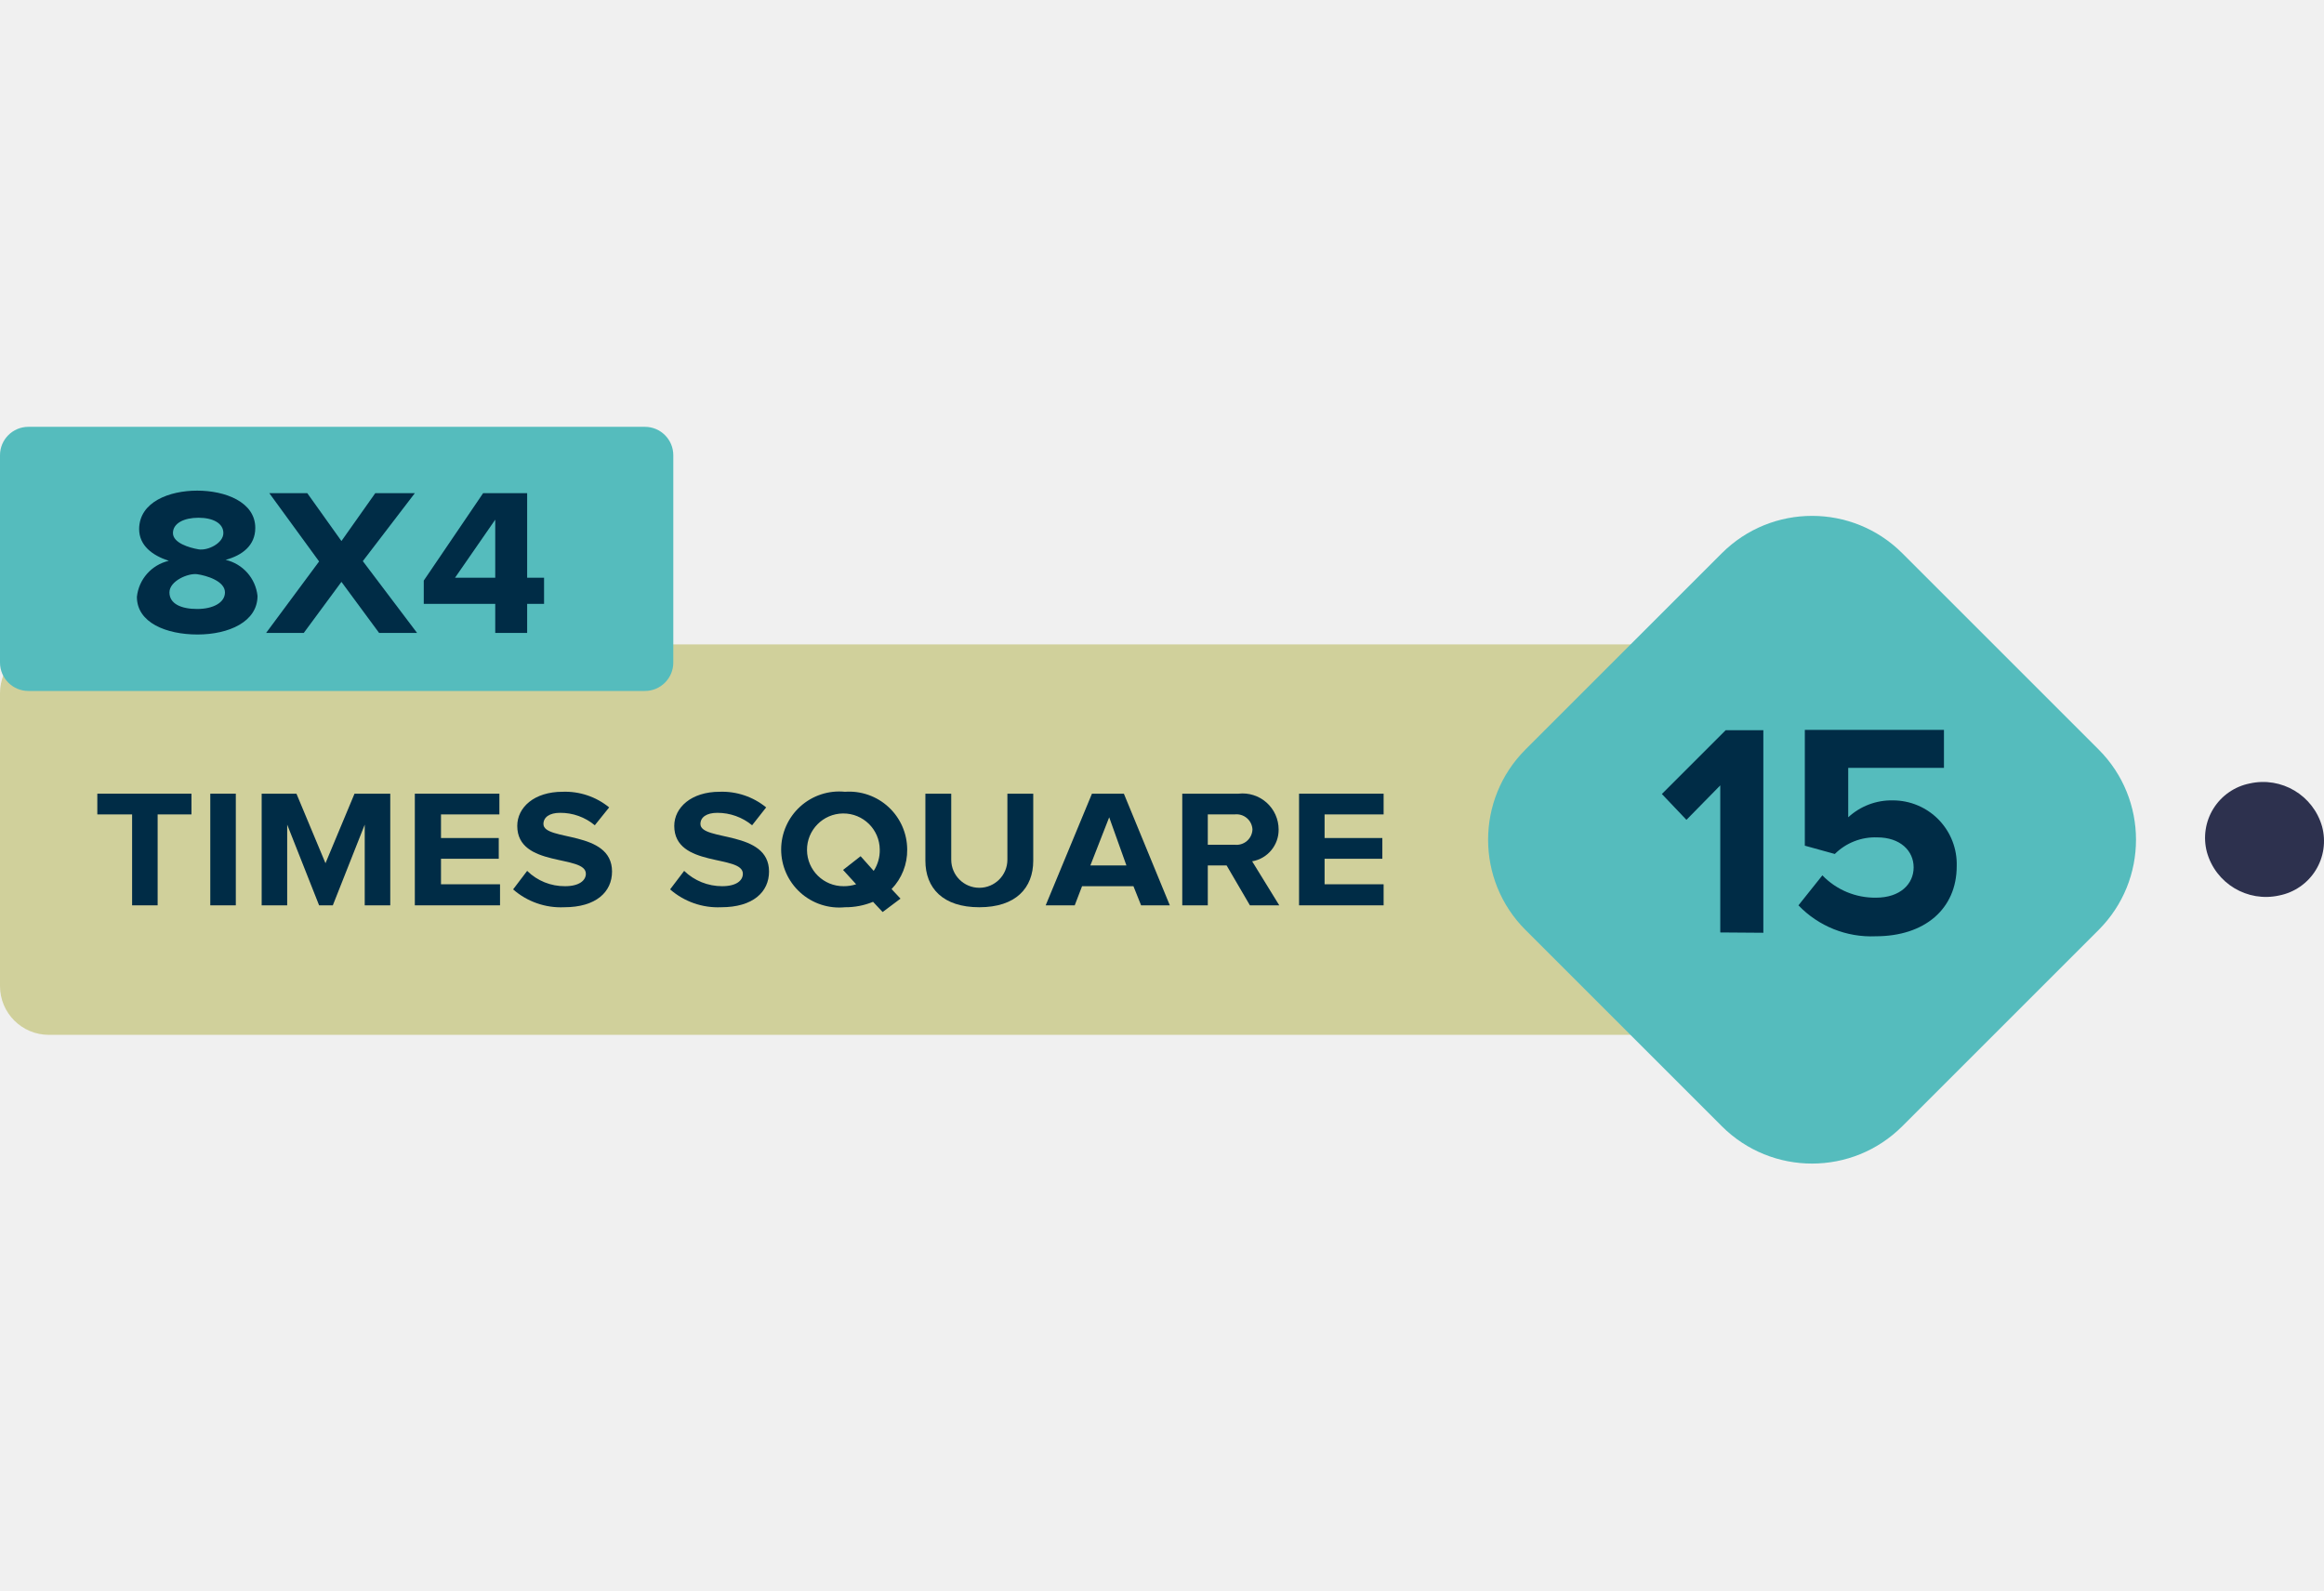
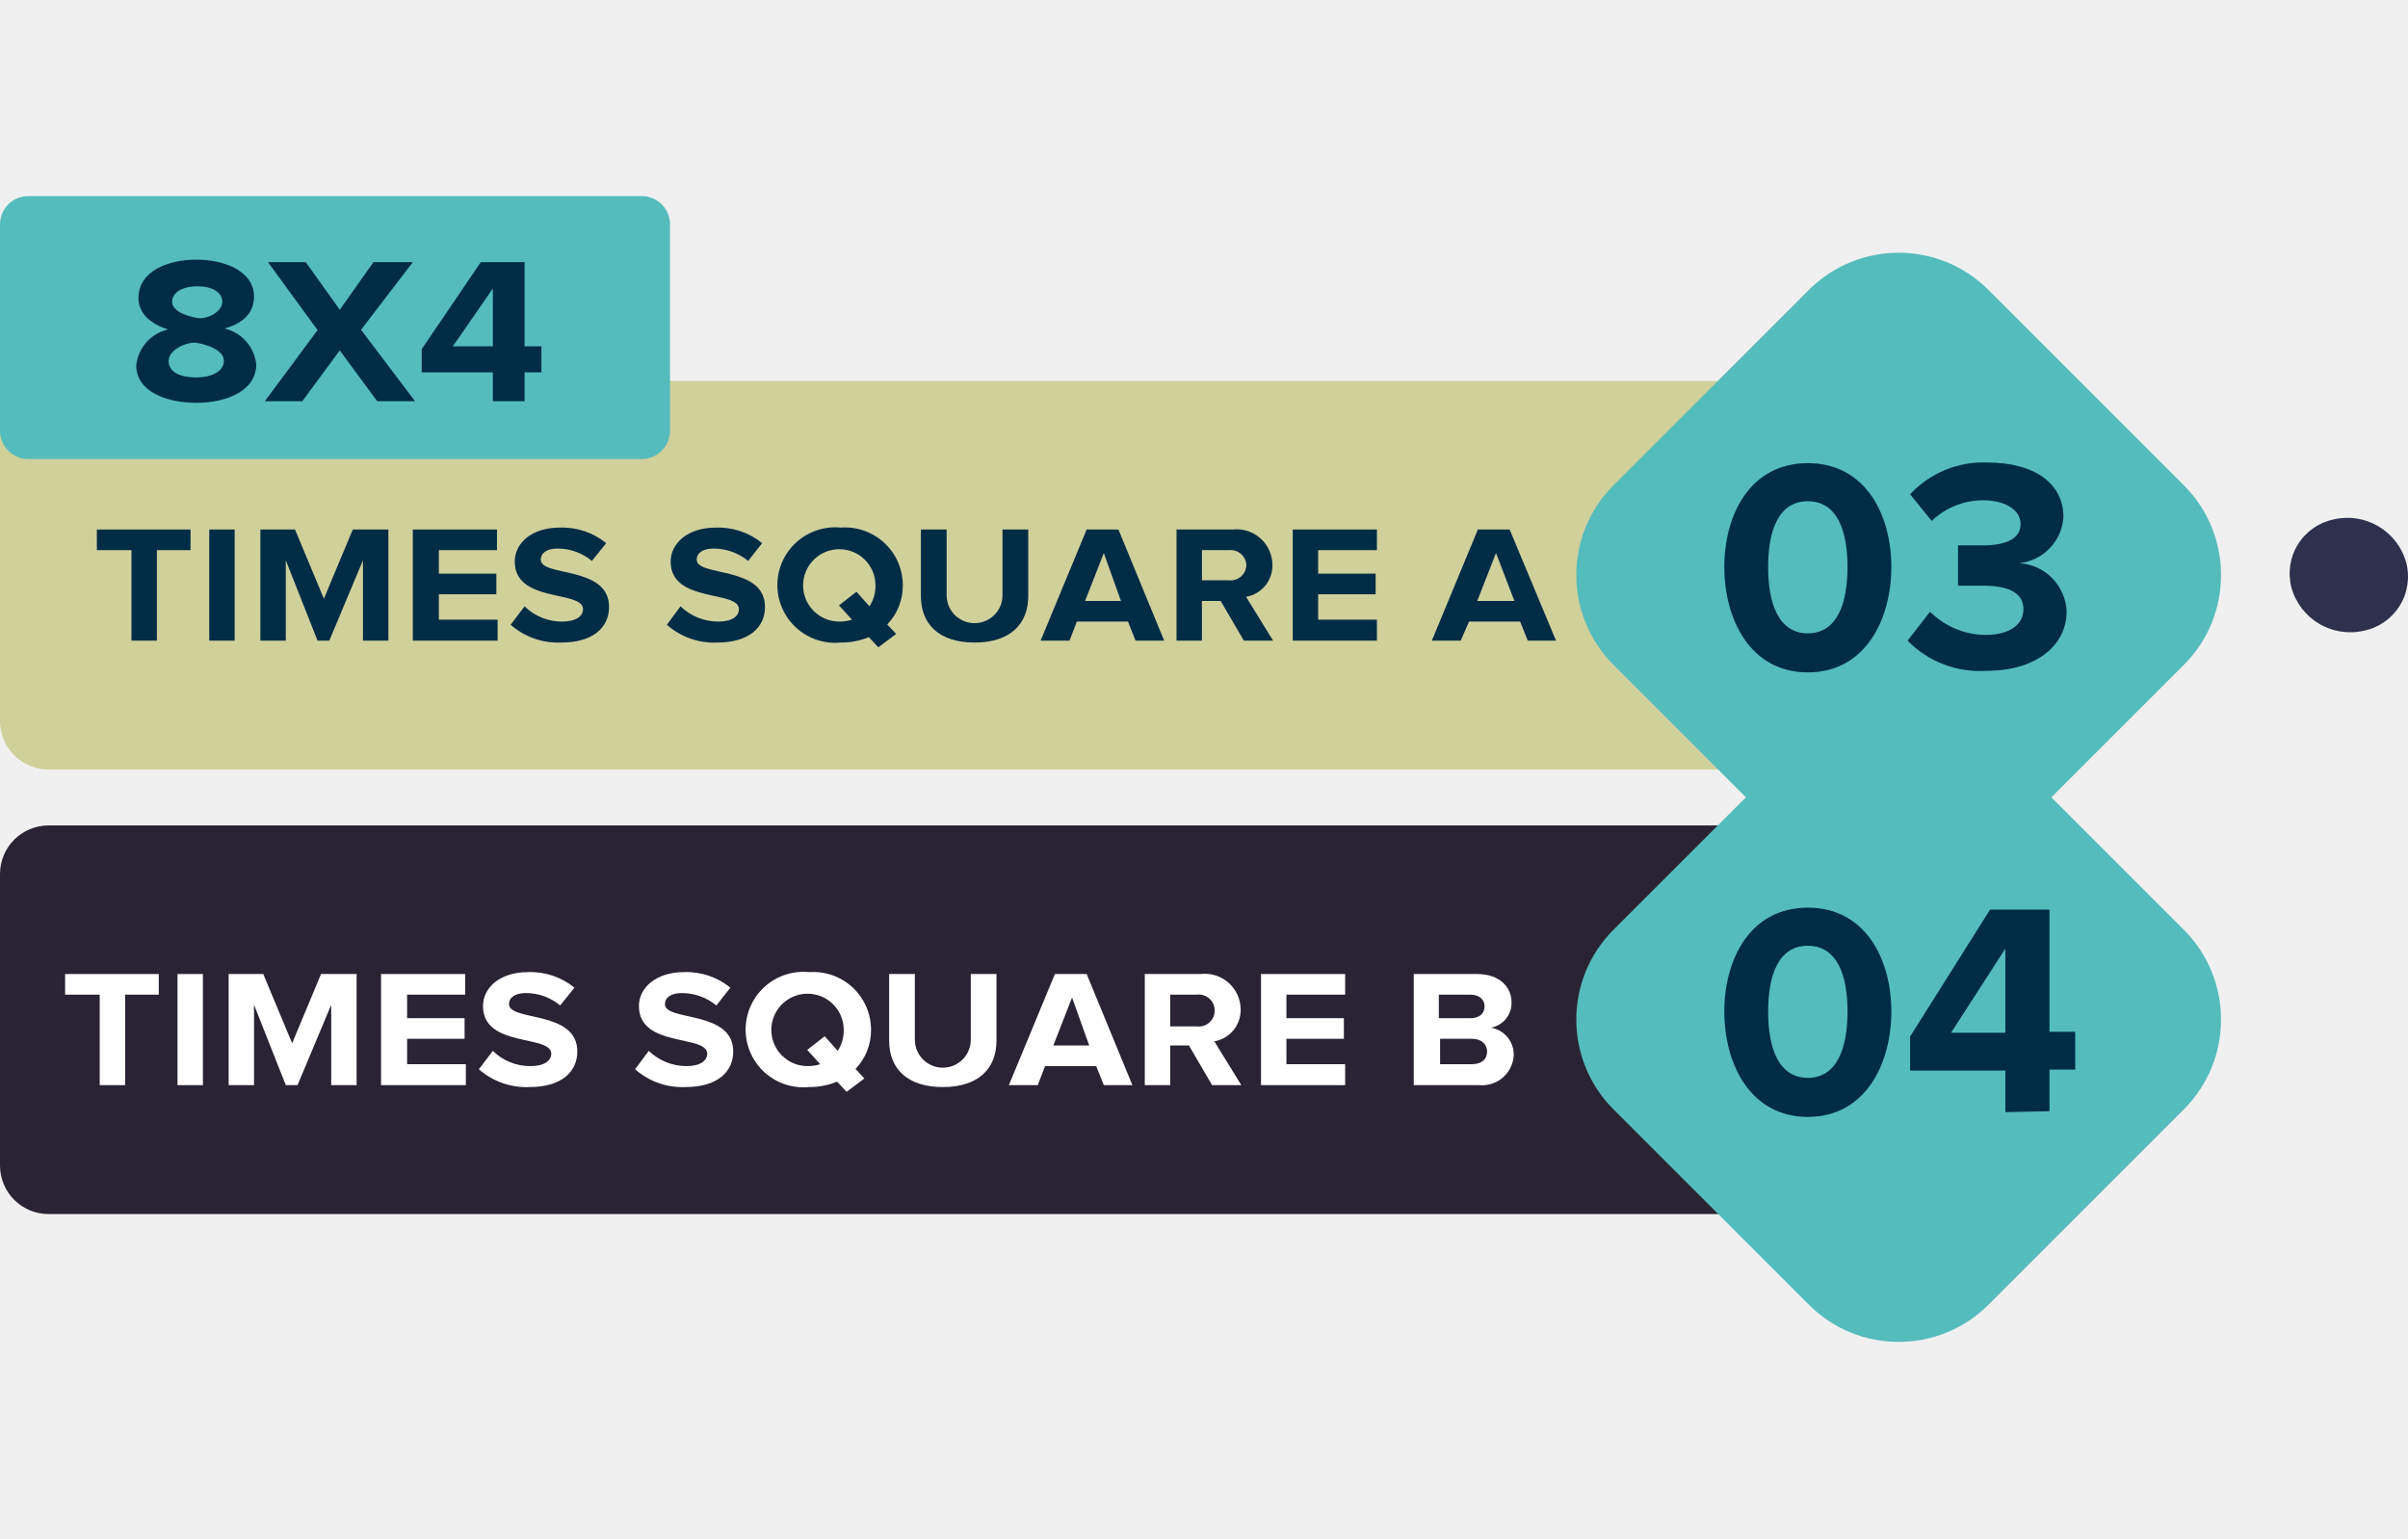
- <svg xmlns="http://www.w3.org/2000/svg" width="140" height="95.826" viewBox="0 0 72.83 23.09">
+ <svg xmlns="http://www.w3.org/2000/svg" width="150" height="95.826" viewBox="0 0 75.83 36.09">
  <defs>
-     <style>.cls-1{fill:none;}.cls-2{fill:#d0d09b;}.cls-3{fill:#002c46;}.cls-4{fill:#55bcbd;}.cls-5{fill:#2d314e;}.cls-6{clip-path:url(#clip-path);}</style>
+     <style>.cls-1{fill:none;}.cls-2{fill:#d0d09b;}.cls-3{fill:#002c46;}.cls-4{fill:#55bcbd;}.cls-5{fill:#2d314e;}.cls-6{fill:#292333;}.cls-7{fill:#fff;}.cls-8{clip-path:url(#clip-path);}</style>
    <clipPath id="clip-path">
      <rect class="cls-1" x="4.05" y="1.64" width="13" height="5" />
    </clipPath>
  </defs>
  <g id="Layer_2" data-name="Layer 2">
    <g id="Layer_1-2" data-name="Layer 1">
-       <rect class="cls-2" y="6.82" width="56" height="12.24" rx="1.53" />
-       <path class="cls-3" d="M4.14,15V12.15H3.05V11.5H6v.65H4.94V15Z" />
-       <path class="cls-3" d="M6.59,15V11.5h.8V15Z" />
-       <path class="cls-3" d="M11.43,15V12.47l-1,2.53H10L9,12.47V15h-.8V11.5H9.29l.91,2.18.91-2.18h1.12V15Z" />
-       <path class="cls-3" d="M13,15V11.5h2.65v.65H13.82v.74h1.81v.65H13.82v.8h1.85V15Z" />
-       <path class="cls-3" d="M16.08,14.5l.44-.58a1.67,1.67,0,0,0,1.19.48c.44,0,.65-.18.65-.39,0-.61-2.15-.18-2.15-1.5,0-.58.53-1.07,1.42-1.07a2.18,2.18,0,0,1,1.46.49l-.45.56a1.68,1.68,0,0,0-1.09-.39c-.33,0-.52.14-.52.35,0,.55,2.15.18,2.15,1.49,0,.64-.5,1.12-1.5,1.12A2.27,2.27,0,0,1,16.08,14.5Z" />
-       <path class="cls-3" d="M21,14.5l.44-.58a1.71,1.71,0,0,0,1.19.48c.45,0,.65-.18.65-.39,0-.61-2.15-.18-2.15-1.5,0-.58.54-1.07,1.42-1.07a2.18,2.18,0,0,1,1.46.49l-.44.56a1.71,1.71,0,0,0-1.09-.39c-.34,0-.53.14-.53.35,0,.55,2.15.18,2.15,1.49,0,.64-.5,1.12-1.5,1.12A2.28,2.28,0,0,1,21,14.5Z" />
-       <path class="cls-3" d="M24.48,13.25a1.82,1.82,0,0,1,2-1.81,1.82,1.82,0,0,1,1.95,1.81,1.75,1.75,0,0,1-.49,1.24l.28.3-.56.42-.3-.32a2.26,2.26,0,0,1-.88.17A1.82,1.82,0,0,1,24.48,13.25Zm2.35,1.09-.41-.45.55-.43.41.46a1.17,1.17,0,0,0,.19-.67,1.14,1.14,0,1,0-1.13,1.15A1.23,1.23,0,0,0,26.83,14.34Z" />
-       <path class="cls-3" d="M29,13.6V11.5h.81v2.07a.88.88,0,0,0,1.76,0V11.5h.81v2.1c0,.86-.55,1.46-1.69,1.46S29,14.46,29,13.6Z" />
-       <path class="cls-3" d="M35.76,15l-.24-.6H33.91l-.23.6h-.91l1.45-3.5h1L36.66,15Zm-1-2.76-.59,1.51H35.3Z" />
-       <path class="cls-3" d="M39.17,15l-.73-1.25h-.59V15h-.8V11.5h1.76a1.13,1.13,0,0,1,1.26,1.12,1,1,0,0,1-.83,1L40.09,15Zm.08-2.38a.5.5,0,0,0-.56-.47h-.84v.95h.84A.5.5,0,0,0,39.25,12.62Z" />
-       <path class="cls-3" d="M40.71,15V11.5h2.65v.65H41.51v.74h1.81v.65H41.51v.8h1.85V15Z" />
-       <rect class="cls-4" x="48.44" y="4.59" width="16.7" height="16.7" rx="4" transform="translate(7.48 43.95) rotate(-45)" />
-       <path class="cls-3" d="M53.91,15.85V11.24l-1.06,1.08-.77-.81,2-2h1.18v6.35Z" />
-       <path class="cls-3" d="M56.36,15l.75-.94a2.29,2.29,0,0,0,1.68.7c.76,0,1.18-.43,1.18-.95s-.42-.94-1.14-.94a1.79,1.79,0,0,0-1.33.52l-.94-.26V9.5h4.36v1.19h-3v1.55a2,2,0,0,1,1.4-.53,2,2,0,0,1,2,2.06c0,1.34-1,2.2-2.54,2.2A3.16,3.16,0,0,1,56.36,15Z" />
-       <path class="cls-5" d="M69.16,13.33a1.74,1.74,0,0,1,1.34-2.15,1.92,1.92,0,0,1,2.27,1.35,1.74,1.74,0,0,1-1.34,2.16,1.92,1.92,0,0,1-2.27-1.36" />
+       <rect class="cls-2" y="5.82" width="56" height="12.24" rx="1.53" />
+       <path class="cls-3" d="M4.14,14V11.15H3.05V10.5H6v.65H4.94V14Z" />
+       <path class="cls-3" d="M6.59,14V10.5h.8V14Z" />
+       <path class="cls-3" d="M11.43,14V11.47L10.37,14H10L9,11.47V14h-.8V10.5H9.29l.91,2.18.91-2.18h1.12V14Z" />
+       <path class="cls-3" d="M13,14V10.5h2.65v.65H13.82v.74h1.81v.65H13.82v.8h1.85V14Z" />
+       <path class="cls-3" d="M16.08,13.5l.44-.58a1.67,1.67,0,0,0,1.19.48c.44,0,.65-.18.65-.39,0-.61-2.15-.18-2.15-1.5,0-.58.53-1.07,1.42-1.07a2.18,2.18,0,0,1,1.46.49l-.45.56a1.68,1.68,0,0,0-1.09-.39c-.33,0-.52.14-.52.35,0,.55,2.15.18,2.15,1.49,0,.64-.5,1.12-1.5,1.12A2.27,2.27,0,0,1,16.08,13.5Z" />
+       <path class="cls-3" d="M21,13.5l.43-.58a1.71,1.71,0,0,0,1.19.48c.45,0,.65-.18.65-.39,0-.61-2.15-.18-2.15-1.5,0-.58.54-1.07,1.42-1.07a2.18,2.18,0,0,1,1.46.49l-.44.56a1.71,1.71,0,0,0-1.09-.39c-.34,0-.53.14-.53.35,0,.55,2.15.18,2.15,1.49,0,.64-.5,1.12-1.5,1.12A2.24,2.24,0,0,1,21,13.5Z" />
+       <path class="cls-3" d="M24.48,12.25a1.82,1.82,0,0,1,2-1.81,1.82,1.82,0,0,1,1.95,1.81,1.75,1.75,0,0,1-.49,1.24l.28.3-.56.42-.3-.32a2.26,2.26,0,0,1-.88.17A1.82,1.82,0,0,1,24.48,12.25Zm2.35,1.09-.41-.45.55-.43.41.46a1.17,1.17,0,0,0,.19-.67,1.14,1.14,0,1,0-1.13,1.15A1.23,1.23,0,0,0,26.83,13.34Z" />
+       <path class="cls-3" d="M29,12.6V10.5h.81v2.07a.88.88,0,0,0,1.76,0V10.5h.81v2.1c0,.86-.55,1.46-1.69,1.46S29,13.46,29,12.6Z" />
+       <path class="cls-3" d="M35.76,14l-.24-.6H33.91l-.23.6h-.91l1.45-3.5h1L36.66,14Zm-1-2.76-.59,1.51H35.3Z" />
+       <path class="cls-3" d="M39.17,14l-.73-1.25h-.59V14h-.8V10.5h1.76a1.13,1.13,0,0,1,1.26,1.12,1,1,0,0,1-.83,1L40.09,14Zm.08-2.38a.5.5,0,0,0-.56-.47h-.84v.95h.84A.5.5,0,0,0,39.25,11.62Z" />
+       <path class="cls-3" d="M40.71,14V10.5h2.65v.65H41.51v.74h1.81v.65H41.51v.8h1.85V14Z" />
+       <path class="cls-3" d="M48.11,14l-.24-.6H46.26L46,14h-.91l1.45-3.5h1L49,14Zm-1-2.76-.59,1.51h1.17Z" />
+       <rect class="cls-4" x="51.44" y="3.59" width="16.7" height="16.7" rx="4" transform="translate(9.07 45.77) rotate(-45)" />
+       <path class="cls-3" d="M54.3,11.68c0-1.64.81-3.27,2.63-3.27s2.63,1.63,2.63,3.27S58.75,15,56.93,15,54.3,13.32,54.3,11.68Zm3.88,0c0-1.17-.34-2.07-1.25-2.07s-1.25.9-1.25,2.07.34,2.09,1.25,2.09S58.18,12.85,58.18,11.68Z" />
+       <path class="cls-3" d="M60.07,14l.71-.91a2.5,2.5,0,0,0,1.75.73c.77,0,1.19-.34,1.19-.81s-.39-.74-1.27-.74l-.79,0V11h.79c.7,0,1.18-.2,1.18-.67s-.52-.75-1.18-.75a2.33,2.33,0,0,0-1.62.65l-.68-.84a3.15,3.15,0,0,1,2.43-1c1.49,0,2.4.66,2.4,1.72a1.56,1.56,0,0,1-1.39,1.45,1.59,1.59,0,0,1,1.49,1.52c0,1.1-1,1.87-2.51,1.87A3.19,3.19,0,0,1,60.07,14Z" />
+       <path class="cls-5" d="M72.16,12.33a1.74,1.74,0,0,1,1.34-2.15,1.92,1.92,0,0,1,2.27,1.35,1.74,1.74,0,0,1-1.34,2.16,1.92,1.92,0,0,1-2.27-1.36" />
+       <rect class="cls-6" y="19.82" width="56" height="12.24" rx="1.53" />
+       <path class="cls-7" d="M3.14,28V25.15H2.05V24.5H5v.65H3.94V28Z" />
+       <path class="cls-7" d="M5.59,28V24.5h.8V28Z" />
+       <path class="cls-7" d="M10.43,28V25.47L9.37,28H9L8,25.47V28h-.8V24.5H8.29l.91,2.18.91-2.18h1.12V28Z" />
+       <path class="cls-7" d="M12,28V24.5h2.65v.65H12.82v.74h1.81v.65H12.82v.8h1.85V28Z" />
+       <path class="cls-7" d="M15.08,27.5l.44-.58a1.67,1.67,0,0,0,1.19.48c.44,0,.65-.18.65-.39,0-.61-2.15-.18-2.15-1.5,0-.58.53-1.07,1.42-1.07a2.18,2.18,0,0,1,1.46.49l-.45.56a1.68,1.68,0,0,0-1.09-.39c-.33,0-.52.14-.52.35,0,.55,2.15.18,2.15,1.49,0,.64-.5,1.12-1.5,1.12A2.27,2.27,0,0,1,15.08,27.5Z" />
+       <path class="cls-7" d="M20,27.5l.43-.58a1.71,1.71,0,0,0,1.19.48c.45,0,.65-.18.65-.39,0-.61-2.15-.18-2.15-1.5,0-.58.54-1.07,1.42-1.07a2.18,2.18,0,0,1,1.46.49l-.44.56a1.71,1.71,0,0,0-1.09-.39c-.34,0-.53.14-.53.35,0,.55,2.15.18,2.15,1.49,0,.64-.5,1.12-1.5,1.12A2.24,2.24,0,0,1,20,27.5Z" />
+       <path class="cls-7" d="M23.48,26.25a1.82,1.82,0,0,1,2-1.81,1.82,1.82,0,0,1,1.95,1.81,1.75,1.75,0,0,1-.49,1.24l.28.3-.56.42-.3-.32a2.26,2.26,0,0,1-.88.17A1.82,1.82,0,0,1,23.48,26.25Zm2.35,1.09-.41-.45.55-.43.41.46a1.17,1.17,0,0,0,.19-.67,1.14,1.14,0,1,0-1.13,1.15A1.23,1.23,0,0,0,25.83,27.34Z" />
+       <path class="cls-7" d="M28,26.6V24.5h.81v2.07a.88.88,0,0,0,1.76,0V24.5h.81v2.1c0,.86-.55,1.46-1.69,1.46S28,27.46,28,26.6Z" />
+       <path class="cls-7" d="M34.76,28l-.24-.6H32.91l-.23.6h-.91l1.45-3.5h1L35.66,28Zm-1-2.76-.59,1.51H34.3Z" />
+       <path class="cls-7" d="M38.17,28l-.73-1.25h-.59V28h-.8V24.5h1.76a1.13,1.13,0,0,1,1.26,1.12,1,1,0,0,1-.83,1L39.09,28Zm.08-2.38a.5.5,0,0,0-.56-.47h-.84v1h.84A.5.5,0,0,0,38.25,25.62Z" />
+       <path class="cls-7" d="M39.71,28V24.5h2.65v.65H40.51v.74h1.81v.65H40.51v.8h1.85V28Z" />
+       <path class="cls-7" d="M44.52,28V24.5h2c.71,0,1.08.42,1.08.89a.79.79,0,0,1-.65.8.86.86,0,0,1,.72.86,1,1,0,0,1-1.09.95Zm2.23-2.48c0-.22-.17-.37-.44-.37h-1v.74h1C46.58,25.89,46.75,25.75,46.75,25.52Zm.08,1.42c0-.22-.17-.4-.48-.4h-1v.8h1C46.65,27.34,46.83,27.19,46.83,26.94Z" />
+       <rect class="cls-4" x="51.44" y="17.59" width="16.7" height="16.7" rx="4" transform="translate(-0.83 49.87) rotate(-45)" />
+       <path class="cls-3" d="M54.3,25.68c0-1.64.81-3.27,2.63-3.27s2.63,1.63,2.63,3.27S58.75,29,56.93,29,54.3,27.32,54.3,25.68Zm3.88,0c0-1.17-.34-2.07-1.25-2.07s-1.25.9-1.25,2.07.34,2.09,1.25,2.09S58.18,26.85,58.18,25.68Z" />
+       <path class="cls-3" d="M63.15,28.85V27.54h-3V26.47l2.52-4h1.87v3.85h.81v1.19h-.81v1.31Zm0-5.15-1.71,2.65h1.71Z" />
      <rect class="cls-4" width="21.1" height="8.28" rx="0.89" />
-       <g class="cls-6">
-         <path class="cls-3" d="M4.29,5.33a1.3,1.3,0,0,1,1-1.13c-.52-.17-.93-.48-.93-1C4.37,2.35,5.31,2,6.18,2S8,2.35,8,3.17c0,.55-.41.86-.93,1a1.3,1.3,0,0,1,1,1.13c0,.81-.9,1.21-1.88,1.21S4.29,6.14,4.29,5.33Zm2.76-.14c0-.36-.59-.53-.87-.57s-.87.21-.87.57.37.52.87.52S7.05,5.51,7.05,5.19ZM7,3.33c0-.31-.33-.48-.78-.48s-.8.17-.8.48.51.46.8.51S7,3.65,7,3.33Z" />
+       <g class="cls-8">
+         <path class="cls-3" d="M4.29,5.33a1.3,1.3,0,0,1,1-1.13c-.52-.17-.93-.48-.93-1C4.37,2.35,5.31,2,6.18,2S8,2.35,8,3.17c0,.55-.41.86-.93,1a1.3,1.3,0,0,1,1,1.13c0,.81-.9,1.21-1.88,1.21S4.29,6.14,4.29,5.33Zm2.76-.14c0-.36-.59-.53-.87-.57s-.87.21-.87.57.37.52.87.52S7.05,5.51,7.05,5.19ZM7,3.33c0-.31-.33-.49-.78-.49s-.8.18-.8.49.51.46.8.51S7,3.65,7,3.33Z" />
        <path class="cls-3" d="M11.88,6.46,10.7,4.86,9.52,6.46H8.34L10,4.22,8.44,2.08H9.63l1.07,1.5,1.06-1.5H13L11.37,4.21l1.7,2.25Z" />
        <path class="cls-3" d="M15.52,6.46V5.55H13.28V4.82l1.86-2.74h1.38V4.73h.6v.82h-.6v.91Zm0-3.55L14.26,4.73h1.26Z" />
      </g>
    </g>
  </g>
</svg>
